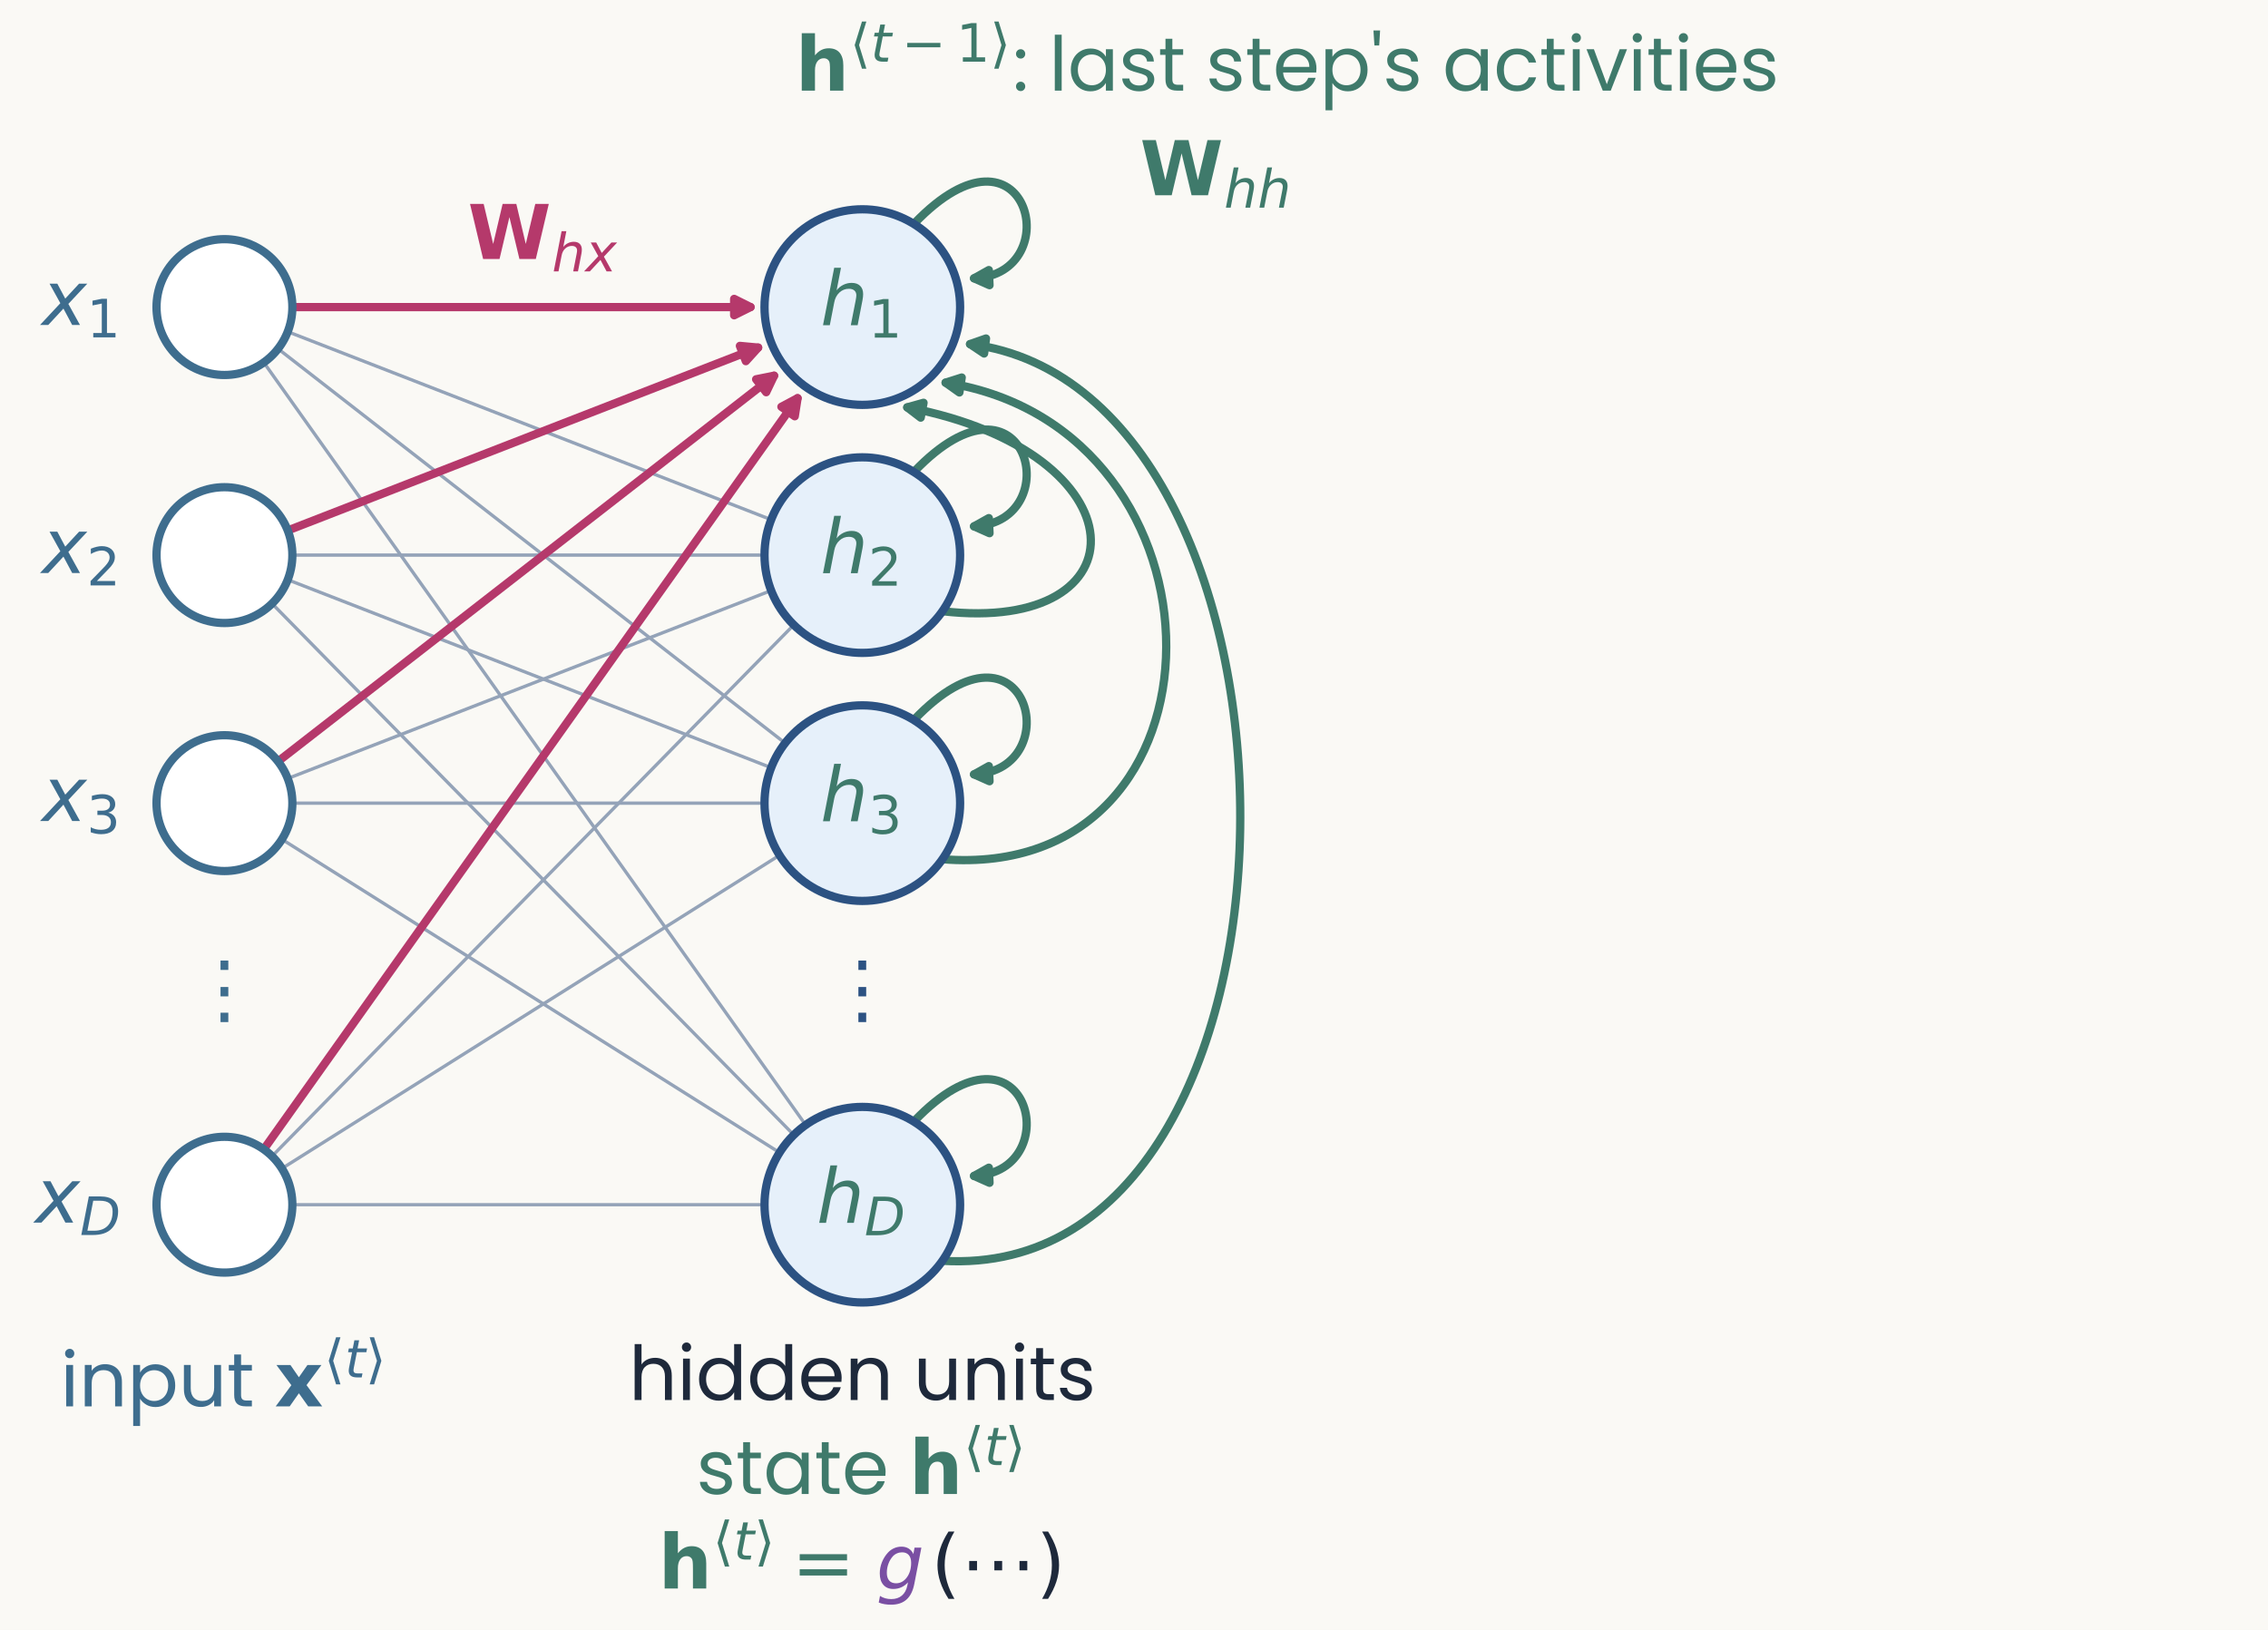
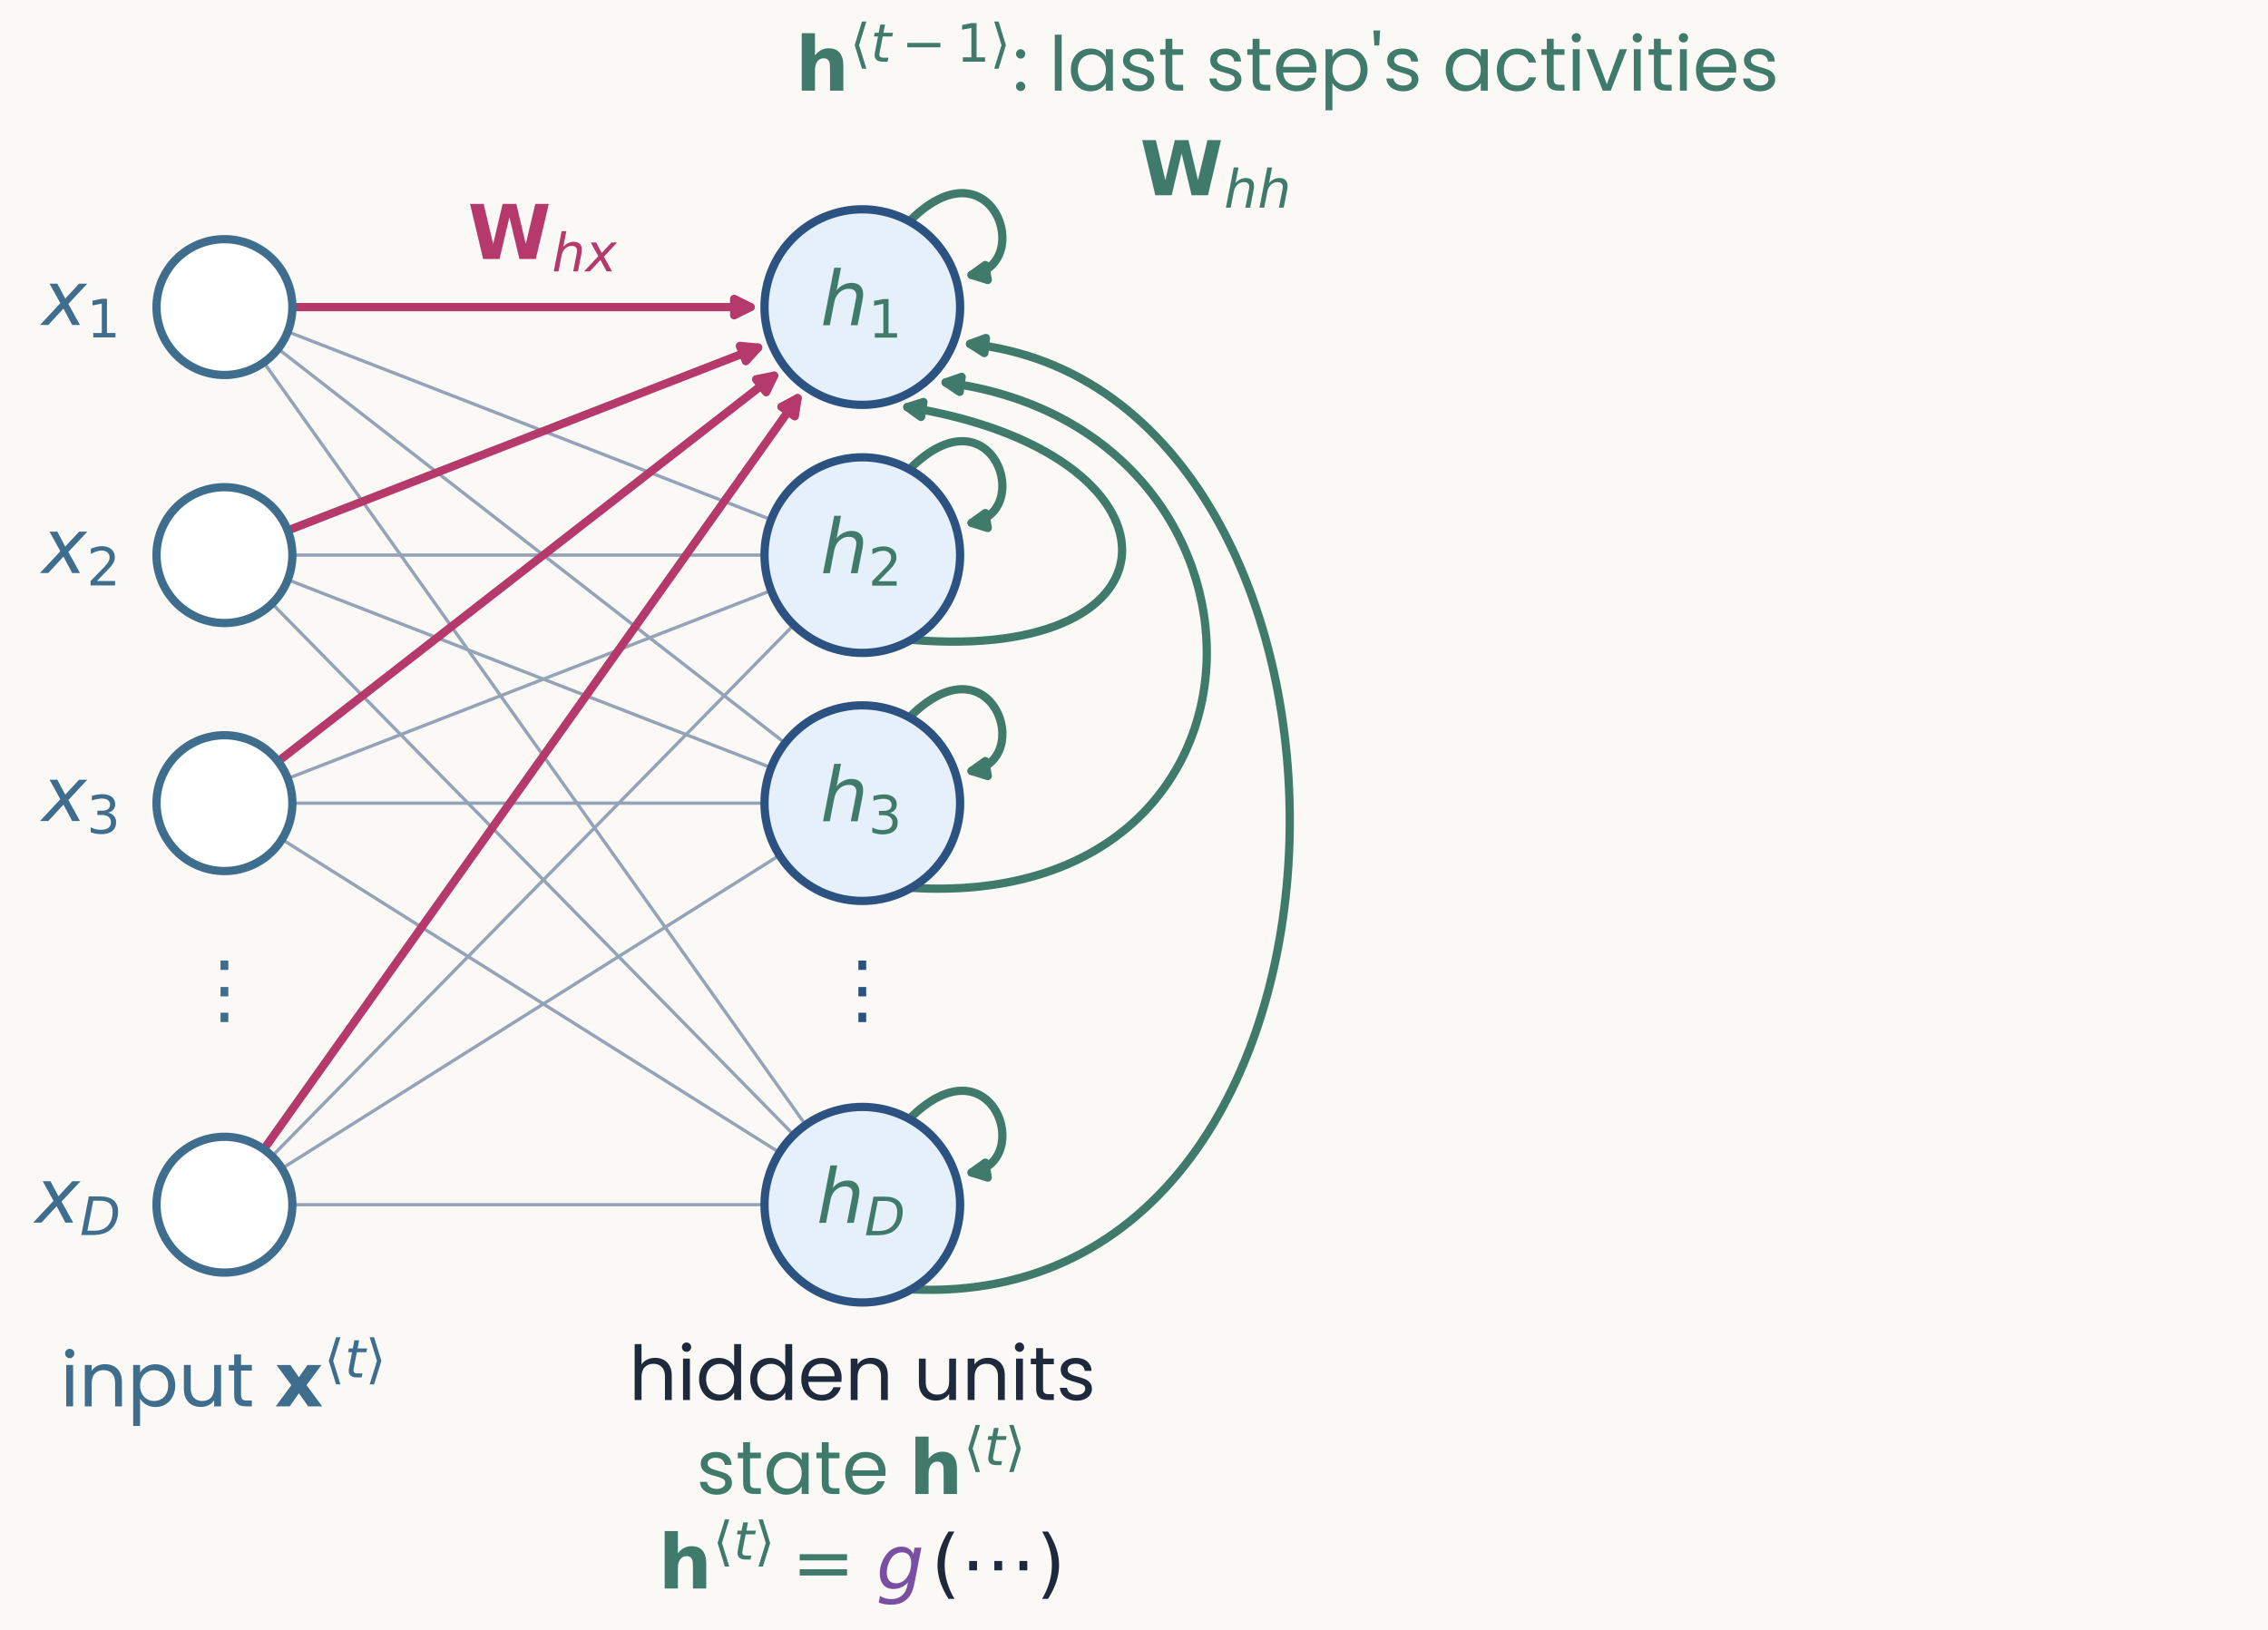
<svg xmlns="http://www.w3.org/2000/svg" xmlns:xlink="http://www.w3.org/1999/xlink" width="720pt" height="517.5pt" viewBox="0 0 720 517.5" version="1.1">
  <defs>
    <style type="text/css">*{stroke-linejoin: round; stroke-linecap: butt}</style>
  </defs>
  <g id="figure_1">
    <g id="patch_1">
      <path d="M 0 517.5  L 720 517.5  L 720 0  L 0 0  z " style="fill: #faf9f5" />
    </g>
    <g id="axes_1">
      <g id="hx-0-1">
        <path d="M 91.346 105.315  L 243.413 164.452  " clip-path="url(#p8780f3ed15)" style="fill: none; stroke: #94a3b8; stroke-width: 1.05; stroke-linecap: round" />
      </g>
      <g id="hx-1-1">
        <path d="M 92.812 176.25  L 241.2 176.25  " clip-path="url(#p8780f3ed15)" style="fill: none; stroke: #94a3b8; stroke-width: 1.05; stroke-linecap: round" />
      </g>
      <g id="hx-2-1">
        <path d="M 91.346 247.185  L 243.413 188.048  " clip-path="url(#p8780f3ed15)" style="fill: none; stroke: #94a3b8; stroke-width: 1.05; stroke-linecap: round" />
      </g>
      <g id="hx-3-1">
        <path d="M 86.356 367.114  L 250.946 199.477  " clip-path="url(#p8780f3ed15)" style="fill: none; stroke: #94a3b8; stroke-width: 1.05; stroke-linecap: round" />
      </g>
      <g id="hx-0-2">
        <path d="M 88.27 110.738  L 248.057 235.016  " clip-path="url(#p8780f3ed15)" style="fill: none; stroke: #94a3b8; stroke-width: 1.05; stroke-linecap: round" />
      </g>
      <g id="hx-1-2">
        <path d="M 91.346 184.065  L 243.413 243.202  " clip-path="url(#p8780f3ed15)" style="fill: none; stroke: #94a3b8; stroke-width: 1.05; stroke-linecap: round" />
      </g>
      <g id="hx-2-2">
        <path d="M 92.812 255  L 241.2 255  " clip-path="url(#p8780f3ed15)" style="fill: none; stroke: #94a3b8; stroke-width: 1.05; stroke-linecap: round" />
      </g>
      <g id="hx-3-2">
        <path d="M 89.497 371.011  L 246.205 272.343  " clip-path="url(#p8780f3ed15)" style="fill: none; stroke: #94a3b8; stroke-width: 1.05; stroke-linecap: round" />
      </g>
      <g id="hx-0-3">
        <path d="M 83.739 115.077  L 254.897 355.966  " clip-path="url(#p8780f3ed15)" style="fill: none; stroke: #94a3b8; stroke-width: 1.05; stroke-linecap: round" />
      </g>
      <g id="hx-1-3">
        <path d="M 86.356 191.636  L 250.946 359.273  " clip-path="url(#p8780f3ed15)" style="fill: none; stroke: #94a3b8; stroke-width: 1.05; stroke-linecap: round" />
      </g>
      <g id="hx-2-3">
        <path d="M 89.497 266.489  L 246.205 365.157  " clip-path="url(#p8780f3ed15)" style="fill: none; stroke: #94a3b8; stroke-width: 1.05; stroke-linecap: round" />
      </g>
      <g id="hx-3-3">
        <path d="M 92.812 382.5  L 241.2 382.5  " clip-path="url(#p8780f3ed15)" style="fill: none; stroke: #94a3b8; stroke-width: 1.05; stroke-linecap: round" />
      </g>
      <g id="hx-0-0">
        <path d="M 92.812 97.5  Q 167.006 97.5 238.265 97.5  " clip-path="url(#p8780f3ed15)" style="fill: none; stroke: #b5396b; stroke-width: 2.625; stroke-linecap: round" />
        <path d="M 233.065 94.9  L 238.265 97.5  L 233.065 100.1  z " clip-path="url(#p8780f3ed15)" style="fill: #b5396b; stroke: #b5396b; stroke-width: 2.625; stroke-linecap: round" />
      </g>
      <g id="hx-1-0">
        <path d="M 91.346 168.435  Q 167.38 138.866 240.678 110.361  " clip-path="url(#p8780f3ed15)" style="fill: none; stroke: #b5396b; stroke-width: 2.625; stroke-linecap: round" />
        <path d="M 234.889 109.823  L 240.678 110.361  L 236.774 114.669  z " clip-path="url(#p8780f3ed15)" style="fill: #b5396b; stroke: #b5396b; stroke-width: 2.625; stroke-linecap: round" />
      </g>
      <g id="hx-2-0">
        <path d="M 88.27 241.762  Q 168.163 179.623 245.74 119.286  " clip-path="url(#p8780f3ed15)" style="fill: none; stroke: #b5396b; stroke-width: 2.625; stroke-linecap: round" />
        <path d="M 240.039 120.426  L 245.74 119.286  L 243.232 124.53  z " clip-path="url(#p8780f3ed15)" style="fill: #b5396b; stroke: #b5396b; stroke-width: 2.625; stroke-linecap: round" />
      </g>
      <g id="hx-3-0">
        <path d="M 83.739 364.923  Q 169.318 244.478 253.197 126.427  " clip-path="url(#p8780f3ed15)" style="fill: none; stroke: #b5396b; stroke-width: 2.625; stroke-linecap: round" />
        <path d="M 248.066 129.16  L 253.197 126.427  L 252.305 132.171  z " clip-path="url(#p8780f3ed15)" style="fill: #b5396b; stroke: #b5396b; stroke-width: 2.625; stroke-linecap: round" />
      </g>
      <g id="state-equation">
        <g id="text_1">
          <g style="fill: #3f7a6b" transform="translate(208.99 504.51) scale(0.24 -0.24)">
            <defs>
              <path id="DejaVuSans-Bold-68" d="M 4056 2131  L 4056 0  L 2931 0  L 2931 347  L 2931 1625  Q 2931 2084 2911 2256  Q 2891 2428 2841 2509  Q 2775 2619 2662 2680  Q 2550 2741 2406 2741  Q 2056 2741 1856 2470  Q 1656 2200 1656 1722  L 1656 0  L 538 0  L 538 4863  L 1656 4863  L 1656 2988  Q 1909 3294 2193 3439  Q 2478 3584 2822 3584  Q 3428 3584 3742 3212  Q 4056 2841 4056 2131  z " transform="scale(0.015625)" />
              <path id="DejaVuSans-27e8" d="M 572 2006  L 1453 4856  L 1984 4856  L 1103 2006  L 1984 -844  L 1453 -844  L 572 2006  z " transform="scale(0.015625)" />
              <path id="DejaVuSans-Oblique-74" d="M 2706 3500  L 2619 3053  L 1472 3053  L 1100 1153  Q 1081 1047 1072 975  Q 1063 903 1063 863  Q 1063 663 1183 572  Q 1303 481 1569 481  L 2150 481  L 2053 0  L 1503 0  Q 991 0 739 200  Q 488 400 488 806  Q 488 878 497 964  Q 506 1050 525 1153  L 897 3053  L 409 3053  L 500 3500  L 978 3500  L 1172 4494  L 1747 4494  L 1556 3500  L 2706 3500  z " transform="scale(0.015625)" />
              <path id="DejaVuSans-27e9" d="M 1925 2006  L 1044 -844  L 513 -844  L 1394 2006  L 513 4856  L 1044 4856  L 1925 2006  z " transform="scale(0.015625)" />
              <path id="DejaVuSans-3d" d="M 678 2906  L 4684 2906  L 4684 2381  L 678 2381  L 678 2906  z M 678 1631  L 4684 1631  L 4684 1100  L 678 1100  L 678 1631  z " transform="scale(0.015625)" />
            </defs>
            <use xlink:href="#DejaVuSans-Bold-68" transform="translate(0 0.60625)" />
            <use xlink:href="#DejaVuSans-27e8" transform="translate(72.14844 38.8875) scale(0.7)" />
            <use xlink:href="#DejaVuSans-Oblique-74" transform="translate(99.45801 38.8875) scale(0.7)" />
            <use xlink:href="#DejaVuSans-27e9" transform="translate(126.9043 38.8875) scale(0.7)" />
            <use xlink:href="#DejaVuSans-3d" transform="translate(176.4307 0.60625)" />
          </g>
        </g>
        <g id="text_2">
          <g style="fill: #7a4fa3" transform="translate(278.19 504.51) scale(0.24 -0.24)">
            <defs>
              <path id="DejaVuSans-Oblique-67" d="M 3816 3500  L 3219 434  Q 3047 -456 2561 -893  Q 2075 -1331 1253 -1331  Q 950 -1331 690 -1286  Q 431 -1241 206 -1147  L 313 -588  Q 525 -725 762 -790  Q 1000 -856 1269 -856  Q 1816 -856 2167 -557  Q 2519 -259 2631 300  L 2681 563  Q 2441 288 2122 144  Q 1803 0 1434 0  Q 903 0 598 351  Q 294 703 294 1319  Q 294 1803 478 2267  Q 663 2731 997 3091  Q 1219 3328 1514 3456  Q 1809 3584 2131 3584  Q 2484 3584 2746 3420  Q 3009 3256 3138 2956  L 3238 3500  L 3816 3500  z M 2950 2216  Q 2950 2641 2750 2872  Q 2550 3103 2181 3103  Q 1953 3103 1747 3012  Q 1541 2922 1394 2759  Q 1156 2491 1023 2127  Q 891 1763 891 1375  Q 891 944 1092 712  Q 1294 481 1672 481  Q 2219 481 2584 976  Q 2950 1472 2950 2216  z " transform="scale(0.015625)" />
            </defs>
            <use xlink:href="#DejaVuSans-Oblique-67" />
          </g>
        </g>
        <g id="text_3">
          <g style="fill: #1e293b" transform="translate(295.55 504.51) scale(0.24 -0.24)">
            <defs>
              <path id="DejaVuSans-28" d="M 1984 4856  Q 1566 4138 1362 3434  Q 1159 2731 1159 2009  Q 1159 1288 1364 580  Q 1569 -128 1984 -844  L 1484 -844  Q 1016 -109 783 600  Q 550 1309 550 2009  Q 550 2706 781 3412  Q 1013 4119 1484 4856  L 1984 4856  z " transform="scale(0.015625)" />
              <path id="DejaVuSans-22ef" d="M 740 2363  L 1400 2363  L 1400 1569  L 740 1569  L 740 2363  z M 2868 2363  L 3528 2363  L 3528 1569  L 2868 1569  L 2868 2363  z M 4996 2363  L 5656 2363  L 5656 1569  L 4996 1569  L 4996 2363  z " transform="scale(0.015625)" />
              <path id="DejaVuSans-29" d="M 513 4856  L 1013 4856  Q 1481 4119 1714 3412  Q 1947 2706 1947 2009  Q 1947 1309 1714 600  Q 1481 -109 1013 -844  L 513 -844  Q 928 -128 1133 580  Q 1338 1288 1338 2009  Q 1338 2731 1133 3434  Q 928 4138 513 4856  z " transform="scale(0.015625)" />
            </defs>
            <use xlink:href="#DejaVuSans-28" transform="translate(0 0.125)" />
            <use xlink:href="#DejaVuSans-22ef" transform="translate(39.01367 0.125)" />
            <use xlink:href="#DejaVuSans-29" transform="translate(139.0137 0.125)" />
          </g>
        </g>
      </g>
      <g id="recurrent-self-0">
-         <path d="M 290.25 70.95  C 326.25 33.45 339.3 87 309.232 88.367  " clip-path="url(#p8780f3ed15)" style="fill: none; stroke: #3f7a6b; stroke-width: 2.625; stroke-linecap: round" />
-         <path d="M 314.136 90.546  L 309.232 88.367  L 313.918 85.751  z " clip-path="url(#p8780f3ed15)" style="fill: #3f7a6b; stroke: #3f7a6b; stroke-width: 2.625; stroke-linecap: round" />
+         <path d="M 288.75 70.2  C 315 43.95 328.8 84 308.447 87.283  " clip-path="url(#p8780f3ed15)" style="fill: none; stroke: #3f7a6b; stroke-width: 2.625; stroke-linecap: round" />
+         <path d="M 313.568 88.888  L 308.447 87.283  L 312.804 84.149  z " clip-path="url(#p8780f3ed15)" style="fill: #3f7a6b; stroke: #3f7a6b; stroke-width: 2.625; stroke-linecap: round" />
      </g>
      <g id="recurrent-self-1">
-         <path d="M 290.25 149.7  C 326.25 112.2 339.3 165.75 309.232 167.117  " clip-path="url(#p8780f3ed15)" style="fill: none; stroke: #3f7a6b; stroke-width: 2.625; stroke-linecap: round" />
-         <path d="M 314.136 169.296  L 309.232 167.117  L 313.918 164.501  z " clip-path="url(#p8780f3ed15)" style="fill: #3f7a6b; stroke: #3f7a6b; stroke-width: 2.625; stroke-linecap: round" />
+         <path d="M 288.75 148.95  C 315 122.7 328.8 162.75 308.447 166.033  " clip-path="url(#p8780f3ed15)" style="fill: none; stroke: #3f7a6b; stroke-width: 2.625; stroke-linecap: round" />
+         <path d="M 313.568 167.638  L 308.447 166.033  L 312.804 162.899  z " clip-path="url(#p8780f3ed15)" style="fill: #3f7a6b; stroke: #3f7a6b; stroke-width: 2.625; stroke-linecap: round" />
      </g>
      <g id="recurrent-self-2">
-         <path d="M 290.25 228.45  C 326.25 190.95 339.3 244.5 309.232 245.867  " clip-path="url(#p8780f3ed15)" style="fill: none; stroke: #3f7a6b; stroke-width: 2.625; stroke-linecap: round" />
-         <path d="M 314.136 248.046  L 309.232 245.867  L 313.918 243.251  z " clip-path="url(#p8780f3ed15)" style="fill: #3f7a6b; stroke: #3f7a6b; stroke-width: 2.625; stroke-linecap: round" />
+         <path d="M 288.75 227.7  C 315 201.45 328.8 241.5 308.447 244.783  " clip-path="url(#p8780f3ed15)" style="fill: none; stroke: #3f7a6b; stroke-width: 2.625; stroke-linecap: round" />
+         <path d="M 313.568 246.388  L 308.447 244.783  L 312.804 241.649  z " clip-path="url(#p8780f3ed15)" style="fill: #3f7a6b; stroke: #3f7a6b; stroke-width: 2.625; stroke-linecap: round" />
      </g>
      <g id="recurrent-self-3">
-         <path d="M 290.25 355.95  C 326.25 318.45 339.3 372 309.232 373.367  " clip-path="url(#p8780f3ed15)" style="fill: none; stroke: #3f7a6b; stroke-width: 2.625; stroke-linecap: round" />
-         <path d="M 314.136 375.546  L 309.232 373.367  L 313.918 370.751  z " clip-path="url(#p8780f3ed15)" style="fill: #3f7a6b; stroke: #3f7a6b; stroke-width: 2.625; stroke-linecap: round" />
+         <path d="M 288.75 355.2  C 315 328.95 328.8 369 308.447 372.283  " clip-path="url(#p8780f3ed15)" style="fill: none; stroke: #3f7a6b; stroke-width: 2.625; stroke-linecap: round" />
+         <path d="M 313.568 373.888  L 308.447 372.283  L 312.804 369.149  z " clip-path="url(#p8780f3ed15)" style="fill: #3f7a6b; stroke: #3f7a6b; stroke-width: 2.625; stroke-linecap: round" />
      </g>
      <g id="recurrent-cross-1-0">
-         <path d="M 299.185 194.06  C 363.75 201.56 363.75 143.792 288.022 129.342  " clip-path="url(#p8780f3ed15)" style="fill: none; stroke: #3f7a6b; stroke-width: 2.625; stroke-linecap: round" />
-         <path d="M 292.287 132.599  L 288.022 129.342  L 293.187 127.884  z " clip-path="url(#p8780f3ed15)" style="fill: #3f7a6b; stroke: #3f7a6b; stroke-width: 2.625; stroke-linecap: round" />
+         <path d="M 289.275 203.14  C 378.75 210.64 378.75 143.792 288.037 129.256  " clip-path="url(#p8780f3ed15)" style="fill: none; stroke: #3f7a6b; stroke-width: 2.625; stroke-linecap: round" />
+         <path d="M 292.397 132.385  L 288.037 129.256  L 293.156 127.646  z " clip-path="url(#p8780f3ed15)" style="fill: #3f7a6b; stroke: #3f7a6b; stroke-width: 2.625; stroke-linecap: round" />
      </g>
      <g id="recurrent-cross-2-0">
-         <path d="M 299.185 272.81  C 393.75 280.31 393.75 136.047 300.197 121.498  " clip-path="url(#p8780f3ed15)" style="fill: none; stroke: #3f7a6b; stroke-width: 2.625; stroke-linecap: round" />
-         <path d="M 304.571 124.607  L 300.197 121.498  L 305.308 119.864  z " clip-path="url(#p8780f3ed15)" style="fill: #3f7a6b; stroke: #3f7a6b; stroke-width: 2.625; stroke-linecap: round" />
+         <path d="M 289.275 281.89  C 412.5 289.39 412.5 136.047 300.207 121.426  " clip-path="url(#p8780f3ed15)" style="fill: none; stroke: #3f7a6b; stroke-width: 2.625; stroke-linecap: round" />
+         <path d="M 304.657 124.425  L 300.207 121.426  L 305.277 119.665  z " clip-path="url(#p8780f3ed15)" style="fill: #3f7a6b; stroke: #3f7a6b; stroke-width: 2.625; stroke-linecap: round" />
      </g>
      <g id="recurrent-cross-3-0">
-         <path d="M 299.185 400.31  C 423.75 407.81 423.75 123.889 307.953 109.257  " clip-path="url(#p8780f3ed15)" style="fill: none; stroke: #3f7a6b; stroke-width: 2.625; stroke-linecap: round" />
-         <path d="M 312.415 112.24  L 307.953 109.257  L 313.016 107.478  z " clip-path="url(#p8780f3ed15)" style="fill: #3f7a6b; stroke: #3f7a6b; stroke-width: 2.625; stroke-linecap: round" />
+         <path d="M 289.275 409.39  C 446.25 416.89 446.25 123.889 307.96 109.199  " clip-path="url(#p8780f3ed15)" style="fill: none; stroke: #3f7a6b; stroke-width: 2.625; stroke-linecap: round" />
+         <path d="M 312.48 112.093  L 307.96 109.199  L 312.987 107.32  z " clip-path="url(#p8780f3ed15)" style="fill: #3f7a6b; stroke: #3f7a6b; stroke-width: 2.625; stroke-linecap: round" />
      </g>
      <g id="input-0">
        <path d="M 71.25 119.062  C 76.968 119.062 82.453 116.791 86.497 112.747  C 90.541 108.703 92.812 103.218 92.812 97.5  C 92.812 91.782 90.541 86.297 86.497 82.253  C 82.453 78.209 76.968 75.938 71.25 75.938  C 65.532 75.938 60.047 78.209 56.003 82.253  C 51.959 86.297 49.688 91.782 49.688 97.5  C 49.688 103.218 51.959 108.703 56.003 112.747  C 60.047 116.791 65.532 119.062 71.25 119.062  z " clip-path="url(#p8780f3ed15)" style="fill: #ffffff; stroke: #3e6d8e; stroke-width: 2.625; stroke-linejoin: miter" />
      </g>
      <g id="hidden-0">
        <path d="M 273.75 128.55  C 281.985 128.55 289.883 125.278 295.706 119.456  C 301.528 113.633 304.8 105.735 304.8 97.5  C 304.8 89.265 301.528 81.367 295.706 75.544  C 289.883 69.722 281.985 66.45 273.75 66.45  C 265.515 66.45 257.617 69.722 251.794 75.544  C 245.972 81.367 242.7 89.265 242.7 97.5  C 242.7 105.735 245.972 113.633 251.794 119.456  C 257.617 125.278 265.515 128.55 273.75 128.55  z " clip-path="url(#p8780f3ed15)" style="fill: #e6f0fa; stroke: #2c5282; stroke-width: 2.625; stroke-linejoin: miter" />
      </g>
      <g id="input-1">
        <path d="M 71.25 197.812  C 76.968 197.812 82.453 195.541 86.497 191.497  C 90.541 187.453 92.812 181.968 92.812 176.25  C 92.812 170.532 90.541 165.047 86.497 161.003  C 82.453 156.959 76.968 154.688 71.25 154.688  C 65.532 154.688 60.047 156.959 56.003 161.003  C 51.959 165.047 49.688 170.532 49.688 176.25  C 49.688 181.968 51.959 187.453 56.003 191.497  C 60.047 195.541 65.532 197.812 71.25 197.812  z " clip-path="url(#p8780f3ed15)" style="fill: #ffffff; stroke: #3e6d8e; stroke-width: 2.625; stroke-linejoin: miter" />
      </g>
      <g id="hidden-1">
        <path d="M 273.75 207.3  C 281.985 207.3 289.883 204.028 295.706 198.206  C 301.528 192.383 304.8 184.485 304.8 176.25  C 304.8 168.015 301.528 160.117 295.706 154.294  C 289.883 148.472 281.985 145.2 273.75 145.2  C 265.515 145.2 257.617 148.472 251.794 154.294  C 245.972 160.117 242.7 168.015 242.7 176.25  C 242.7 184.485 245.972 192.383 251.794 198.206  C 257.617 204.028 265.515 207.3 273.75 207.3  z " clip-path="url(#p8780f3ed15)" style="fill: #e6f0fa; stroke: #2c5282; stroke-width: 2.625; stroke-linejoin: miter" />
      </g>
      <g id="input-2">
        <path d="M 71.25 276.562  C 76.968 276.562 82.453 274.291 86.497 270.247  C 90.541 266.203 92.812 260.718 92.812 255  C 92.812 249.282 90.541 243.797 86.497 239.753  C 82.453 235.709 76.968 233.438 71.25 233.438  C 65.532 233.438 60.047 235.709 56.003 239.753  C 51.959 243.797 49.688 249.282 49.688 255  C 49.688 260.718 51.959 266.203 56.003 270.247  C 60.047 274.291 65.532 276.562 71.25 276.562  z " clip-path="url(#p8780f3ed15)" style="fill: #ffffff; stroke: #3e6d8e; stroke-width: 2.625; stroke-linejoin: miter" />
      </g>
      <g id="hidden-2">
        <path d="M 273.75 286.05  C 281.985 286.05 289.883 282.778 295.706 276.956  C 301.528 271.133 304.8 263.235 304.8 255  C 304.8 246.765 301.528 238.867 295.706 233.044  C 289.883 227.222 281.985 223.95 273.75 223.95  C 265.515 223.95 257.617 227.222 251.794 233.044  C 245.972 238.867 242.7 246.765 242.7 255  C 242.7 263.235 245.972 271.133 251.794 276.956  C 257.617 282.778 265.515 286.05 273.75 286.05  z " clip-path="url(#p8780f3ed15)" style="fill: #e6f0fa; stroke: #2c5282; stroke-width: 2.625; stroke-linejoin: miter" />
      </g>
      <g id="input-3">
        <path d="M 71.25 404.062  C 76.968 404.062 82.453 401.791 86.497 397.747  C 90.541 393.703 92.812 388.218 92.812 382.5  C 92.812 376.782 90.541 371.297 86.497 367.253  C 82.453 363.209 76.968 360.938 71.25 360.938  C 65.532 360.938 60.047 363.209 56.003 367.253  C 51.959 371.297 49.688 376.782 49.688 382.5  C 49.688 388.218 51.959 393.703 56.003 397.747  C 60.047 401.791 65.532 404.062 71.25 404.062  z " clip-path="url(#p8780f3ed15)" style="fill: #ffffff; stroke: #3e6d8e; stroke-width: 2.625; stroke-linejoin: miter" />
      </g>
      <g id="hidden-3">
        <path d="M 273.75 413.55  C 281.985 413.55 289.883 410.278 295.706 404.456  C 301.528 398.633 304.8 390.735 304.8 382.5  C 304.8 374.265 301.528 366.367 295.706 360.544  C 289.883 354.722 281.985 351.45 273.75 351.45  C 265.515 351.45 257.617 354.722 251.794 360.544  C 245.972 366.367 242.7 374.265 242.7 382.5  C 242.7 390.735 245.972 398.633 251.794 404.456  C 257.617 410.278 265.515 413.55 273.75 413.55  z " clip-path="url(#p8780f3ed15)" style="fill: #e6f0fa; stroke: #2c5282; stroke-width: 2.625; stroke-linejoin: miter" />
      </g>
      <g id="input-label-0">
        <g style="fill: #3e6d8e" transform="translate(13.32 103.26) scale(0.24 -0.24)">
          <defs>
            <path id="DejaVuSans-Oblique-78" d="M 3841 3500  L 2234 1784  L 3219 0  L 2559 0  L 1819 1388  L 531 0  L -166 0  L 1556 1844  L 641 3500  L 1300 3500  L 1972 2234  L 3144 3500  L 3841 3500  z " transform="scale(0.015625)" />
            <path id="DejaVuSans-31" d="M 794 531  L 1825 531  L 1825 4091  L 703 3866  L 703 4441  L 1819 4666  L 2450 4666  L 2450 531  L 3481 531  L 3481 0  L 794 0  L 794 531  z " transform="scale(0.015625)" />
          </defs>
          <use xlink:href="#DejaVuSans-Oblique-78" transform="translate(0 0.3125)" />
          <use xlink:href="#DejaVuSans-31" transform="translate(59.17969 -16.09375) scale(0.7)" />
        </g>
      </g>
      <g id="input-label-1">
        <g style="fill: #3e6d8e" transform="translate(13.32 182.01) scale(0.24 -0.24)">
          <defs>
            <path id="DejaVuSans-32" d="M 1228 531  L 3431 531  L 3431 0  L 469 0  L 469 531  Q 828 903 1448 1529  Q 2069 2156 2228 2338  Q 2531 2678 2651 2914  Q 2772 3150 2772 3378  Q 2772 3750 2511 3984  Q 2250 4219 1831 4219  Q 1534 4219 1204 4116  Q 875 4013 500 3803  L 500 4441  Q 881 4594 1212 4672  Q 1544 4750 1819 4750  Q 2544 4750 2975 4387  Q 3406 4025 3406 3419  Q 3406 3131 3298 2873  Q 3191 2616 2906 2266  Q 2828 2175 2409 1742  Q 1991 1309 1228 531  z " transform="scale(0.015625)" />
          </defs>
          <use xlink:href="#DejaVuSans-Oblique-78" transform="translate(0 0.3125)" />
          <use xlink:href="#DejaVuSans-32" transform="translate(59.17969 -16.09375) scale(0.7)" />
        </g>
      </g>
      <g id="input-label-2">
        <g style="fill: #3e6d8e" transform="translate(13.32 260.76) scale(0.24 -0.24)">
          <defs>
            <path id="DejaVuSans-33" d="M 2597 2516  Q 3050 2419 3304 2112  Q 3559 1806 3559 1356  Q 3559 666 3084 287  Q 2609 -91 1734 -91  Q 1441 -91 1130 -33  Q 819 25 488 141  L 488 750  Q 750 597 1062 519  Q 1375 441 1716 441  Q 2309 441 2620 675  Q 2931 909 2931 1356  Q 2931 1769 2642 2001  Q 2353 2234 1838 2234  L 1294 2234  L 1294 2753  L 1863 2753  Q 2328 2753 2575 2939  Q 2822 3125 2822 3475  Q 2822 3834 2567 4026  Q 2313 4219 1838 4219  Q 1578 4219 1281 4162  Q 984 4106 628 3988  L 628 4550  Q 988 4650 1302 4700  Q 1616 4750 1894 4750  Q 2613 4750 3031 4423  Q 3450 4097 3450 3541  Q 3450 3153 3228 2886  Q 3006 2619 2597 2516  z " transform="scale(0.015625)" />
          </defs>
          <use xlink:href="#DejaVuSans-Oblique-78" transform="translate(0 0.3125)" />
          <use xlink:href="#DejaVuSans-33" transform="translate(59.17969 -16.09375) scale(0.7)" />
        </g>
      </g>
      <g id="input-label-3">
        <g style="fill: #3e6d8e" transform="translate(11.16 388.26) scale(0.24 -0.24)">
          <defs>
            <path id="DejaVuSans-Oblique-44" d="M 1081 4666  L 2438 4666  Q 3519 4666 4070 4208  Q 4622 3750 4622 2847  Q 4622 2250 4412 1698  Q 4203 1147 3834 769  Q 3463 381 2891 190  Q 2319 0 1538 0  L 172 0  L 1081 4666  z M 1613 4147  L 909 519  L 1734 519  Q 2794 519 3375 1128  Q 3956 1738 3956 2847  Q 3956 3519 3581 3833  Q 3206 4147 2406 4147  L 1613 4147  z " transform="scale(0.015625)" />
          </defs>
          <use xlink:href="#DejaVuSans-Oblique-78" transform="translate(0 0.3125)" />
          <use xlink:href="#DejaVuSans-Oblique-44" transform="translate(59.17969 -16.09375) scale(0.7)" />
        </g>
      </g>
      <g id="input-dots">
        <g style="fill: #3e6d8e" transform="translate(59.25 322.26) scale(0.24 -0.24)">
          <defs>
            <path id="DejaVuSans-22ee" d="M 2868 187  L 3528 187  L 3528 -607  L 2868 -607  L 2868 187  z M 2868 4603  L 3528 4603  L 3528 3809  L 2868 3809  L 2868 4603  z M 2868 2363  L 3528 2363  L 3528 1569  L 2868 1569  L 2868 2363  z " transform="scale(0.015625)" />
          </defs>
          <use xlink:href="#DejaVuSans-22ee" transform="translate(0 0.078125)" />
        </g>
      </g>
      <g id="hidden-dots">
        <g style="fill: #2c5282" transform="translate(261.75 322.26) scale(0.24 -0.24)">
          <use xlink:href="#DejaVuSans-22ee" transform="translate(0 0.078125)" />
        </g>
      </g>
      <g id="weight-hx">
        <g style="fill: #b5396b" transform="translate(148.5 82.26) scale(0.24 -0.24)">
          <defs>
            <path id="DejaVuSans-Bold-57" d="M 191 4666  L 1344 4666  L 2150 1275  L 2950 4666  L 4109 4666  L 4909 1275  L 5716 4666  L 6859 4666  L 5759 0  L 4372 0  L 3525 3547  L 2688 0  L 1300 0  L 191 4666  z " transform="scale(0.015625)" />
            <path id="DejaVuSans-Oblique-68" d="M 3566 2113  L 3156 0  L 2578 0  L 2988 2091  Q 3016 2238 3031 2350  Q 3047 2463 3047 2528  Q 3047 2791 2881 2937  Q 2716 3084 2419 3084  Q 1956 3084 1617 2771  Q 1278 2459 1178 1941  L 800 0  L 225 0  L 1172 4863  L 1747 4863  L 1375 2950  Q 1594 3244 1934 3414  Q 2275 3584 2650 3584  Q 3113 3584 3367 3334  Q 3622 3084 3622 2631  Q 3622 2519 3608 2391  Q 3594 2263 3566 2113  z " transform="scale(0.015625)" />
          </defs>
          <use xlink:href="#DejaVuSans-Bold-57" transform="translate(0 0.09375)" />
          <use xlink:href="#DejaVuSans-Oblique-68" transform="translate(111.2598 -16.3125) scale(0.7)" />
          <use xlink:href="#DejaVuSans-Oblique-78" transform="translate(155.625 -16.3125) scale(0.7)" />
        </g>
      </g>
      <g id="input-caption">
        <g style="fill: #3e6d8e" transform="translate(19.17 446.67) scale(0.24 -0.24)">
          <defs>
            <path id="Poppins-Regular-69" d="M 794 4077  Q 627 4077 512 4192  Q 397 4307 397 4474  Q 397 4640 512 4755  Q 627 4870 794 4870  Q 954 4870 1066 4755  Q 1178 4640 1178 4474  Q 1178 4307 1066 4192  Q 954 4077 794 4077  z M 1075 3507  L 1075 0  L 493 0  L 493 3507  L 1075 3507  z " transform="scale(0.015625)" />
            <path id="Poppins-Regular-6e" d="M 2202 3571  Q 2842 3571 3238 3184  Q 3635 2797 3635 2067  L 3635 0  L 3059 0  L 3059 1984  Q 3059 2509 2796 2787  Q 2534 3066 2080 3066  Q 1619 3066 1347 2778  Q 1075 2490 1075 1939  L 1075 0  L 493 0  L 493 3507  L 1075 3507  L 1075 3008  Q 1248 3277 1545 3424  Q 1843 3571 2202 3571  z " transform="scale(0.015625)" />
            <path id="Poppins-Regular-70" d="M 1075 2861  Q 1248 3162 1590 3363  Q 1933 3565 2387 3565  Q 2854 3565 3235 3341  Q 3616 3117 3833 2710  Q 4051 2304 4051 1766  Q 4051 1235 3833 819  Q 3616 403 3235 172  Q 2854 -58 2387 -58  Q 1939 -58 1596 144  Q 1254 346 1075 646  L 1075 -1664  L 493 -1664  L 493 3507  L 1075 3507  L 1075 2861  z M 3456 1766  Q 3456 2163 3296 2457  Q 3136 2752 2864 2905  Q 2592 3059 2266 3059  Q 1946 3059 1674 2902  Q 1402 2746 1238 2448  Q 1075 2150 1075 1760  Q 1075 1363 1238 1065  Q 1402 768 1674 611  Q 1946 454 2266 454  Q 2592 454 2864 611  Q 3136 768 3296 1065  Q 3456 1363 3456 1766  z " transform="scale(0.015625)" />
            <path id="Poppins-Regular-75" d="M 3603 3507  L 3603 0  L 3021 0  L 3021 518  Q 2854 250 2556 99  Q 2259 -51 1901 -51  Q 1491 -51 1164 118  Q 838 288 649 627  Q 461 966 461 1453  L 461 3507  L 1037 3507  L 1037 1530  Q 1037 1011 1299 732  Q 1562 454 2016 454  Q 2483 454 2752 742  Q 3021 1030 3021 1581  L 3021 3507  L 3603 3507  z " transform="scale(0.015625)" />
            <path id="Poppins-Regular-74" d="M 1203 3027  L 1203 960  Q 1203 704 1312 598  Q 1421 493 1690 493  L 2118 493  L 2118 0  L 1594 0  Q 1107 0 864 224  Q 621 448 621 960  L 621 3027  L 166 3027  L 166 3507  L 621 3507  L 621 4390  L 1203 4390  L 1203 3507  L 2118 3507  L 2118 3027  L 1203 3027  z " transform="scale(0.015625)" />
            <path id="Poppins-Regular-20" transform="scale(0.015625)" />
            <path id="DejaVuSans-Bold-78" d="M 1422 1791  L 159 3500  L 1344 3500  L 2059 2463  L 2784 3500  L 3969 3500  L 2706 1797  L 4031 0  L 2847 0  L 2059 1106  L 1281 0  L 97 0  L 1422 1791  z " transform="scale(0.015625)" />
          </defs>
          <use xlink:href="#Poppins-Regular-69" transform="translate(0 0.60625)" />
          <use xlink:href="#Poppins-Regular-6e" transform="translate(24.59999 0.60625)" />
          <use xlink:href="#Poppins-Regular-70" transform="translate(88.59998 0.60625)" />
          <use xlink:href="#Poppins-Regular-75" transform="translate(156.2 0.60625)" />
          <use xlink:href="#Poppins-Regular-74" transform="translate(220.2 0.60625)" />
          <use xlink:href="#Poppins-Regular-20" transform="translate(256.5999 0.60625)" />
          <use xlink:href="#DejaVuSans-Bold-78" transform="translate(283.2999 0.60625)" />
          <use xlink:href="#DejaVuSans-27e8" transform="translate(348.7589 38.8875) scale(0.7)" />
          <use xlink:href="#DejaVuSans-Oblique-74" transform="translate(376.0685 38.8875) scale(0.7)" />
          <use xlink:href="#DejaVuSans-27e9" transform="translate(403.5148 38.8875) scale(0.7)" />
        </g>
      </g>
      <g id="hidden-caption">
        <g style="fill: #1e293b" transform="translate(199.6275 444.51) scale(0.24 -0.24)">
          <defs>
            <path id="Poppins-Regular-68" d="M 2234 3571  Q 2630 3571 2950 3401  Q 3270 3232 3452 2893  Q 3635 2554 3635 2067  L 3635 0  L 3059 0  L 3059 1984  Q 3059 2509 2796 2787  Q 2534 3066 2080 3066  Q 1619 3066 1347 2778  Q 1075 2490 1075 1939  L 1075 0  L 493 0  L 493 4736  L 1075 4736  L 1075 3008  Q 1248 3277 1552 3424  Q 1856 3571 2234 3571  z " transform="scale(0.015625)" />
            <path id="Poppins-Regular-64" d="M 275 1766  Q 275 2304 492 2710  Q 710 3117 1091 3341  Q 1472 3565 1946 3565  Q 2355 3565 2707 3376  Q 3059 3187 3245 2880  L 3245 4736  L 3834 4736  L 3834 0  L 3245 0  L 3245 659  Q 3072 346 2733 144  Q 2394 -58 1939 -58  Q 1472 -58 1091 172  Q 710 403 492 819  Q 275 1235 275 1766  z M 3245 1760  Q 3245 2157 3085 2451  Q 2925 2746 2653 2902  Q 2381 3059 2054 3059  Q 1728 3059 1459 2905  Q 1190 2752 1030 2457  Q 870 2163 870 1766  Q 870 1363 1030 1065  Q 1190 768 1459 611  Q 1728 454 2054 454  Q 2381 454 2653 611  Q 2925 768 3085 1065  Q 3245 1363 3245 1760  z " transform="scale(0.015625)" />
            <path id="Poppins-Regular-65" d="M 3693 1888  Q 3693 1722 3674 1536  L 870 1536  Q 902 1018 1225 726  Q 1549 435 2010 435  Q 2387 435 2640 611  Q 2893 787 2995 1082  L 3622 1082  Q 3482 576 3059 259  Q 2637 -58 2010 -58  Q 1510 -58 1116 166  Q 723 390 499 803  Q 275 1216 275 1760  Q 275 2304 492 2713  Q 710 3123 1104 3344  Q 1498 3565 2010 3565  Q 2509 3565 2893 3347  Q 3277 3130 3485 2749  Q 3693 2368 3693 1888  z M 3091 2010  Q 3091 2342 2944 2582  Q 2797 2822 2544 2947  Q 2291 3072 1984 3072  Q 1542 3072 1232 2790  Q 922 2509 877 2010  L 3091 2010  z " transform="scale(0.015625)" />
            <path id="Poppins-Regular-73" d="M 1734 -58  Q 1331 -58 1011 80  Q 691 218 505 464  Q 320 710 301 1030  L 902 1030  Q 928 768 1149 601  Q 1370 435 1728 435  Q 2061 435 2253 582  Q 2445 730 2445 954  Q 2445 1184 2240 1296  Q 2035 1408 1606 1517  Q 1216 1619 969 1724  Q 723 1830 547 2038  Q 371 2246 371 2586  Q 371 2854 531 3078  Q 691 3302 985 3433  Q 1280 3565 1658 3565  Q 2240 3565 2598 3270  Q 2957 2976 2982 2464  L 2400 2464  Q 2381 2739 2179 2905  Q 1978 3072 1638 3072  Q 1325 3072 1139 2937  Q 954 2803 954 2586  Q 954 2413 1066 2301  Q 1178 2189 1347 2121  Q 1517 2054 1818 1971  Q 2195 1869 2432 1769  Q 2669 1670 2838 1472  Q 3008 1274 3014 954  Q 3014 666 2854 435  Q 2694 205 2403 73  Q 2112 -58 1734 -58  z " transform="scale(0.015625)" />
          </defs>
          <use xlink:href="#Poppins-Regular-68" />
          <use xlink:href="#Poppins-Regular-69" transform="translate(63.99999 0)" />
          <use xlink:href="#Poppins-Regular-64" transform="translate(88.59998 0)" />
          <use xlink:href="#Poppins-Regular-64" transform="translate(156.2 0)" />
          <use xlink:href="#Poppins-Regular-65" transform="translate(223.8 0)" />
          <use xlink:href="#Poppins-Regular-6e" transform="translate(285.7999 0)" />
          <use xlink:href="#Poppins-Regular-20" transform="translate(349.7999 0)" />
          <use xlink:href="#Poppins-Regular-75" transform="translate(376.4999 0)" />
          <use xlink:href="#Poppins-Regular-6e" transform="translate(440.4999 0)" />
          <use xlink:href="#Poppins-Regular-69" transform="translate(504.4999 0)" />
          <use xlink:href="#Poppins-Regular-74" transform="translate(529.0999 0)" />
          <use xlink:href="#Poppins-Regular-73" transform="translate(565.4999 0)" />
        </g>
      </g>
      <g id="hidden-label-0">
        <g style="fill: #3f7a6b" transform="translate(260.43 103.26) scale(0.24 -0.24)">
          <use xlink:href="#DejaVuSans-Oblique-68" transform="translate(0 0.015625)" />
          <use xlink:href="#DejaVuSans-31" transform="translate(63.37891 -16.39062) scale(0.7)" />
        </g>
      </g>
      <g id="hidden-label-1">
        <g style="fill: #3f7a6b" transform="translate(260.43 182.01) scale(0.24 -0.24)">
          <use xlink:href="#DejaVuSans-Oblique-68" transform="translate(0 0.015625)" />
          <use xlink:href="#DejaVuSans-32" transform="translate(63.37891 -16.39062) scale(0.7)" />
        </g>
      </g>
      <g id="hidden-label-2">
        <g style="fill: #3f7a6b" transform="translate(260.43 260.76) scale(0.24 -0.24)">
          <use xlink:href="#DejaVuSans-Oblique-68" transform="translate(0 0.015625)" />
          <use xlink:href="#DejaVuSans-33" transform="translate(63.37891 -16.39062) scale(0.7)" />
        </g>
      </g>
      <g id="hidden-label-3">
        <g style="fill: #3f7a6b" transform="translate(259.23 388.26) scale(0.24 -0.24)">
          <use xlink:href="#DejaVuSans-Oblique-68" transform="translate(0 0.015625)" />
          <use xlink:href="#DejaVuSans-Oblique-44" transform="translate(63.37891 -16.39062) scale(0.7)" />
        </g>
      </g>
      <g id="state-caption">
        <g style="fill: #3f7a6b" transform="translate(221.07 474.51) scale(0.24 -0.24)">
          <defs>
            <path id="Poppins-Regular-61" d="M 275 1766  Q 275 2304 492 2710  Q 710 3117 1091 3341  Q 1472 3565 1939 3565  Q 2400 3565 2739 3366  Q 3078 3168 3245 2867  L 3245 3507  L 3834 3507  L 3834 0  L 3245 0  L 3245 653  Q 3072 346 2729 144  Q 2387 -58 1933 -58  Q 1466 -58 1088 172  Q 710 403 492 819  Q 275 1235 275 1766  z M 3245 1760  Q 3245 2157 3085 2451  Q 2925 2746 2653 2902  Q 2381 3059 2054 3059  Q 1728 3059 1459 2905  Q 1190 2752 1030 2457  Q 870 2163 870 1766  Q 870 1363 1030 1065  Q 1190 768 1459 611  Q 1728 454 2054 454  Q 2381 454 2653 611  Q 2925 768 3085 1065  Q 3245 1363 3245 1760  z " transform="scale(0.015625)" />
          </defs>
          <use xlink:href="#Poppins-Regular-73" transform="translate(0 0.60625)" />
          <use xlink:href="#Poppins-Regular-74" transform="translate(52.2 0.60625)" />
          <use xlink:href="#Poppins-Regular-61" transform="translate(88.59999 0.60625)" />
          <use xlink:href="#Poppins-Regular-74" transform="translate(156.2 0.60625)" />
          <use xlink:href="#Poppins-Regular-65" transform="translate(192.6 0.60625)" />
          <use xlink:href="#Poppins-Regular-20" transform="translate(254.6 0.60625)" />
          <use xlink:href="#DejaVuSans-Bold-68" transform="translate(281.3 0.60625)" />
          <use xlink:href="#DejaVuSans-27e8" transform="translate(353.4484 38.8875) scale(0.7)" />
          <use xlink:href="#DejaVuSans-Oblique-74" transform="translate(380.758 38.8875) scale(0.7)" />
          <use xlink:href="#DejaVuSans-27e9" transform="translate(408.2043 38.8875) scale(0.7)" />
        </g>
      </g>
      <g id="weight-hh">
        <g style="fill: #3f7a6b" transform="translate(361.89 62.01) scale(0.24 -0.24)">
          <use xlink:href="#DejaVuSans-Bold-57" transform="translate(0 0.09375)" />
          <use xlink:href="#DejaVuSans-Oblique-68" transform="translate(111.2598 -16.3125) scale(0.7)" />
          <use xlink:href="#DejaVuSans-Oblique-68" transform="translate(155.625 -16.3125) scale(0.7)" />
        </g>
      </g>
      <g id="previous-state">
        <g style="fill: #3f7a6b" transform="translate(252.51 28.92) scale(0.24 -0.24)">
          <defs>
            <path id="DejaVuSans-2212" d="M 678 2272  L 4684 2272  L 4684 1741  L 678 1741  L 678 2272  z " transform="scale(0.015625)" />
            <path id="Poppins-Regular-3a" d="M 678 -38  Q 512 -38 397 77  Q 282 192 282 358  Q 282 525 397 640  Q 512 755 678 755  Q 838 755 950 640  Q 1062 525 1062 358  Q 1062 192 950 77  Q 838 -38 678 -38  z M 678 2714  Q 512 2714 397 2829  Q 282 2944 282 3110  Q 282 3277 397 3392  Q 512 3507 678 3507  Q 838 3507 950 3392  Q 1062 3277 1062 3110  Q 1062 2944 950 2829  Q 838 2714 678 2714  z " transform="scale(0.015625)" />
            <path id="Poppins-Regular-6c" d="M 1075 4736  L 1075 0  L 493 0  L 493 4736  L 1075 4736  z " transform="scale(0.015625)" />
            <path id="Poppins-Regular-27" d="M 787 5094  L 710 3821  L 307 3821  L 224 5094  L 787 5094  z " transform="scale(0.015625)" />
            <path id="Poppins-Regular-63" d="M 275 1760  Q 275 2304 492 2710  Q 710 3117 1097 3341  Q 1485 3565 1984 3565  Q 2630 3565 3049 3251  Q 3469 2938 3603 2381  L 2976 2381  Q 2886 2701 2627 2886  Q 2368 3072 1984 3072  Q 1485 3072 1177 2729  Q 870 2387 870 1760  Q 870 1126 1177 780  Q 1485 435 1984 435  Q 2368 435 2624 614  Q 2880 794 2976 1126  L 3603 1126  Q 3462 589 3040 265  Q 2618 -58 1984 -58  Q 1485 -58 1097 166  Q 710 390 492 800  Q 275 1210 275 1760  z " transform="scale(0.015625)" />
            <path id="Poppins-Regular-76" d="M 1798 538  L 2886 3507  L 3507 3507  L 2131 0  L 1453 0  L 77 3507  L 704 3507  L 1798 538  z " transform="scale(0.015625)" />
          </defs>
          <use xlink:href="#DejaVuSans-Bold-68" transform="translate(0 0.60625)" />
          <use xlink:href="#DejaVuSans-27e8" transform="translate(72.14844 38.8875) scale(0.7)" />
          <use xlink:href="#DejaVuSans-Oblique-74" transform="translate(99.45801 38.8875) scale(0.7)" />
          <use xlink:href="#DejaVuSans-2212" transform="translate(140.542 38.8875) scale(0.7)" />
          <use xlink:href="#DejaVuSans-31" transform="translate(212.832 38.8875) scale(0.7)" />
          <use xlink:href="#DejaVuSans-27e9" transform="translate(257.3682 38.8875) scale(0.7)" />
          <use xlink:href="#Poppins-Regular-3a" transform="translate(287.4121 0.60625)" />
          <use xlink:href="#Poppins-Regular-20" transform="translate(308.7121 0.60625)" />
          <use xlink:href="#Poppins-Regular-6c" transform="translate(335.4121 0.60625)" />
          <use xlink:href="#Poppins-Regular-61" transform="translate(360.0121 0.60625)" />
          <use xlink:href="#Poppins-Regular-73" transform="translate(427.6121 0.60625)" />
          <use xlink:href="#Poppins-Regular-74" transform="translate(479.8121 0.60625)" />
          <use xlink:href="#Poppins-Regular-20" transform="translate(516.2121 0.60625)" />
          <use xlink:href="#Poppins-Regular-73" transform="translate(542.9121 0.60625)" />
          <use xlink:href="#Poppins-Regular-74" transform="translate(595.1121 0.60625)" />
          <use xlink:href="#Poppins-Regular-65" transform="translate(631.5121 0.60625)" />
          <use xlink:href="#Poppins-Regular-70" transform="translate(693.512 0.60625)" />
          <use xlink:href="#Poppins-Regular-27" transform="translate(761.112 0.60625)" />
          <use xlink:href="#Poppins-Regular-73" transform="translate(777.012 0.60625)" />
          <use xlink:href="#Poppins-Regular-20" transform="translate(829.212 0.60625)" />
          <use xlink:href="#Poppins-Regular-61" transform="translate(855.912 0.60625)" />
          <use xlink:href="#Poppins-Regular-63" transform="translate(923.512 0.60625)" />
          <use xlink:href="#Poppins-Regular-74" transform="translate(984.212 0.60625)" />
          <use xlink:href="#Poppins-Regular-69" transform="translate(1020.612 0.60625)" />
          <use xlink:href="#Poppins-Regular-76" transform="translate(1045.212 0.60625)" />
          <use xlink:href="#Poppins-Regular-69" transform="translate(1101.312 0.60625)" />
          <use xlink:href="#Poppins-Regular-74" transform="translate(1125.912 0.60625)" />
          <use xlink:href="#Poppins-Regular-69" transform="translate(1162.312 0.60625)" />
          <use xlink:href="#Poppins-Regular-65" transform="translate(1186.912 0.60625)" />
          <use xlink:href="#Poppins-Regular-73" transform="translate(1248.912 0.60625)" />
        </g>
      </g>
    </g>
  </g>
  <defs>
    <clipPath id="p8780f3ed15">
      <rect x="0" y="0" width="720" height="517.5" />
    </clipPath>
  </defs>
</svg>
